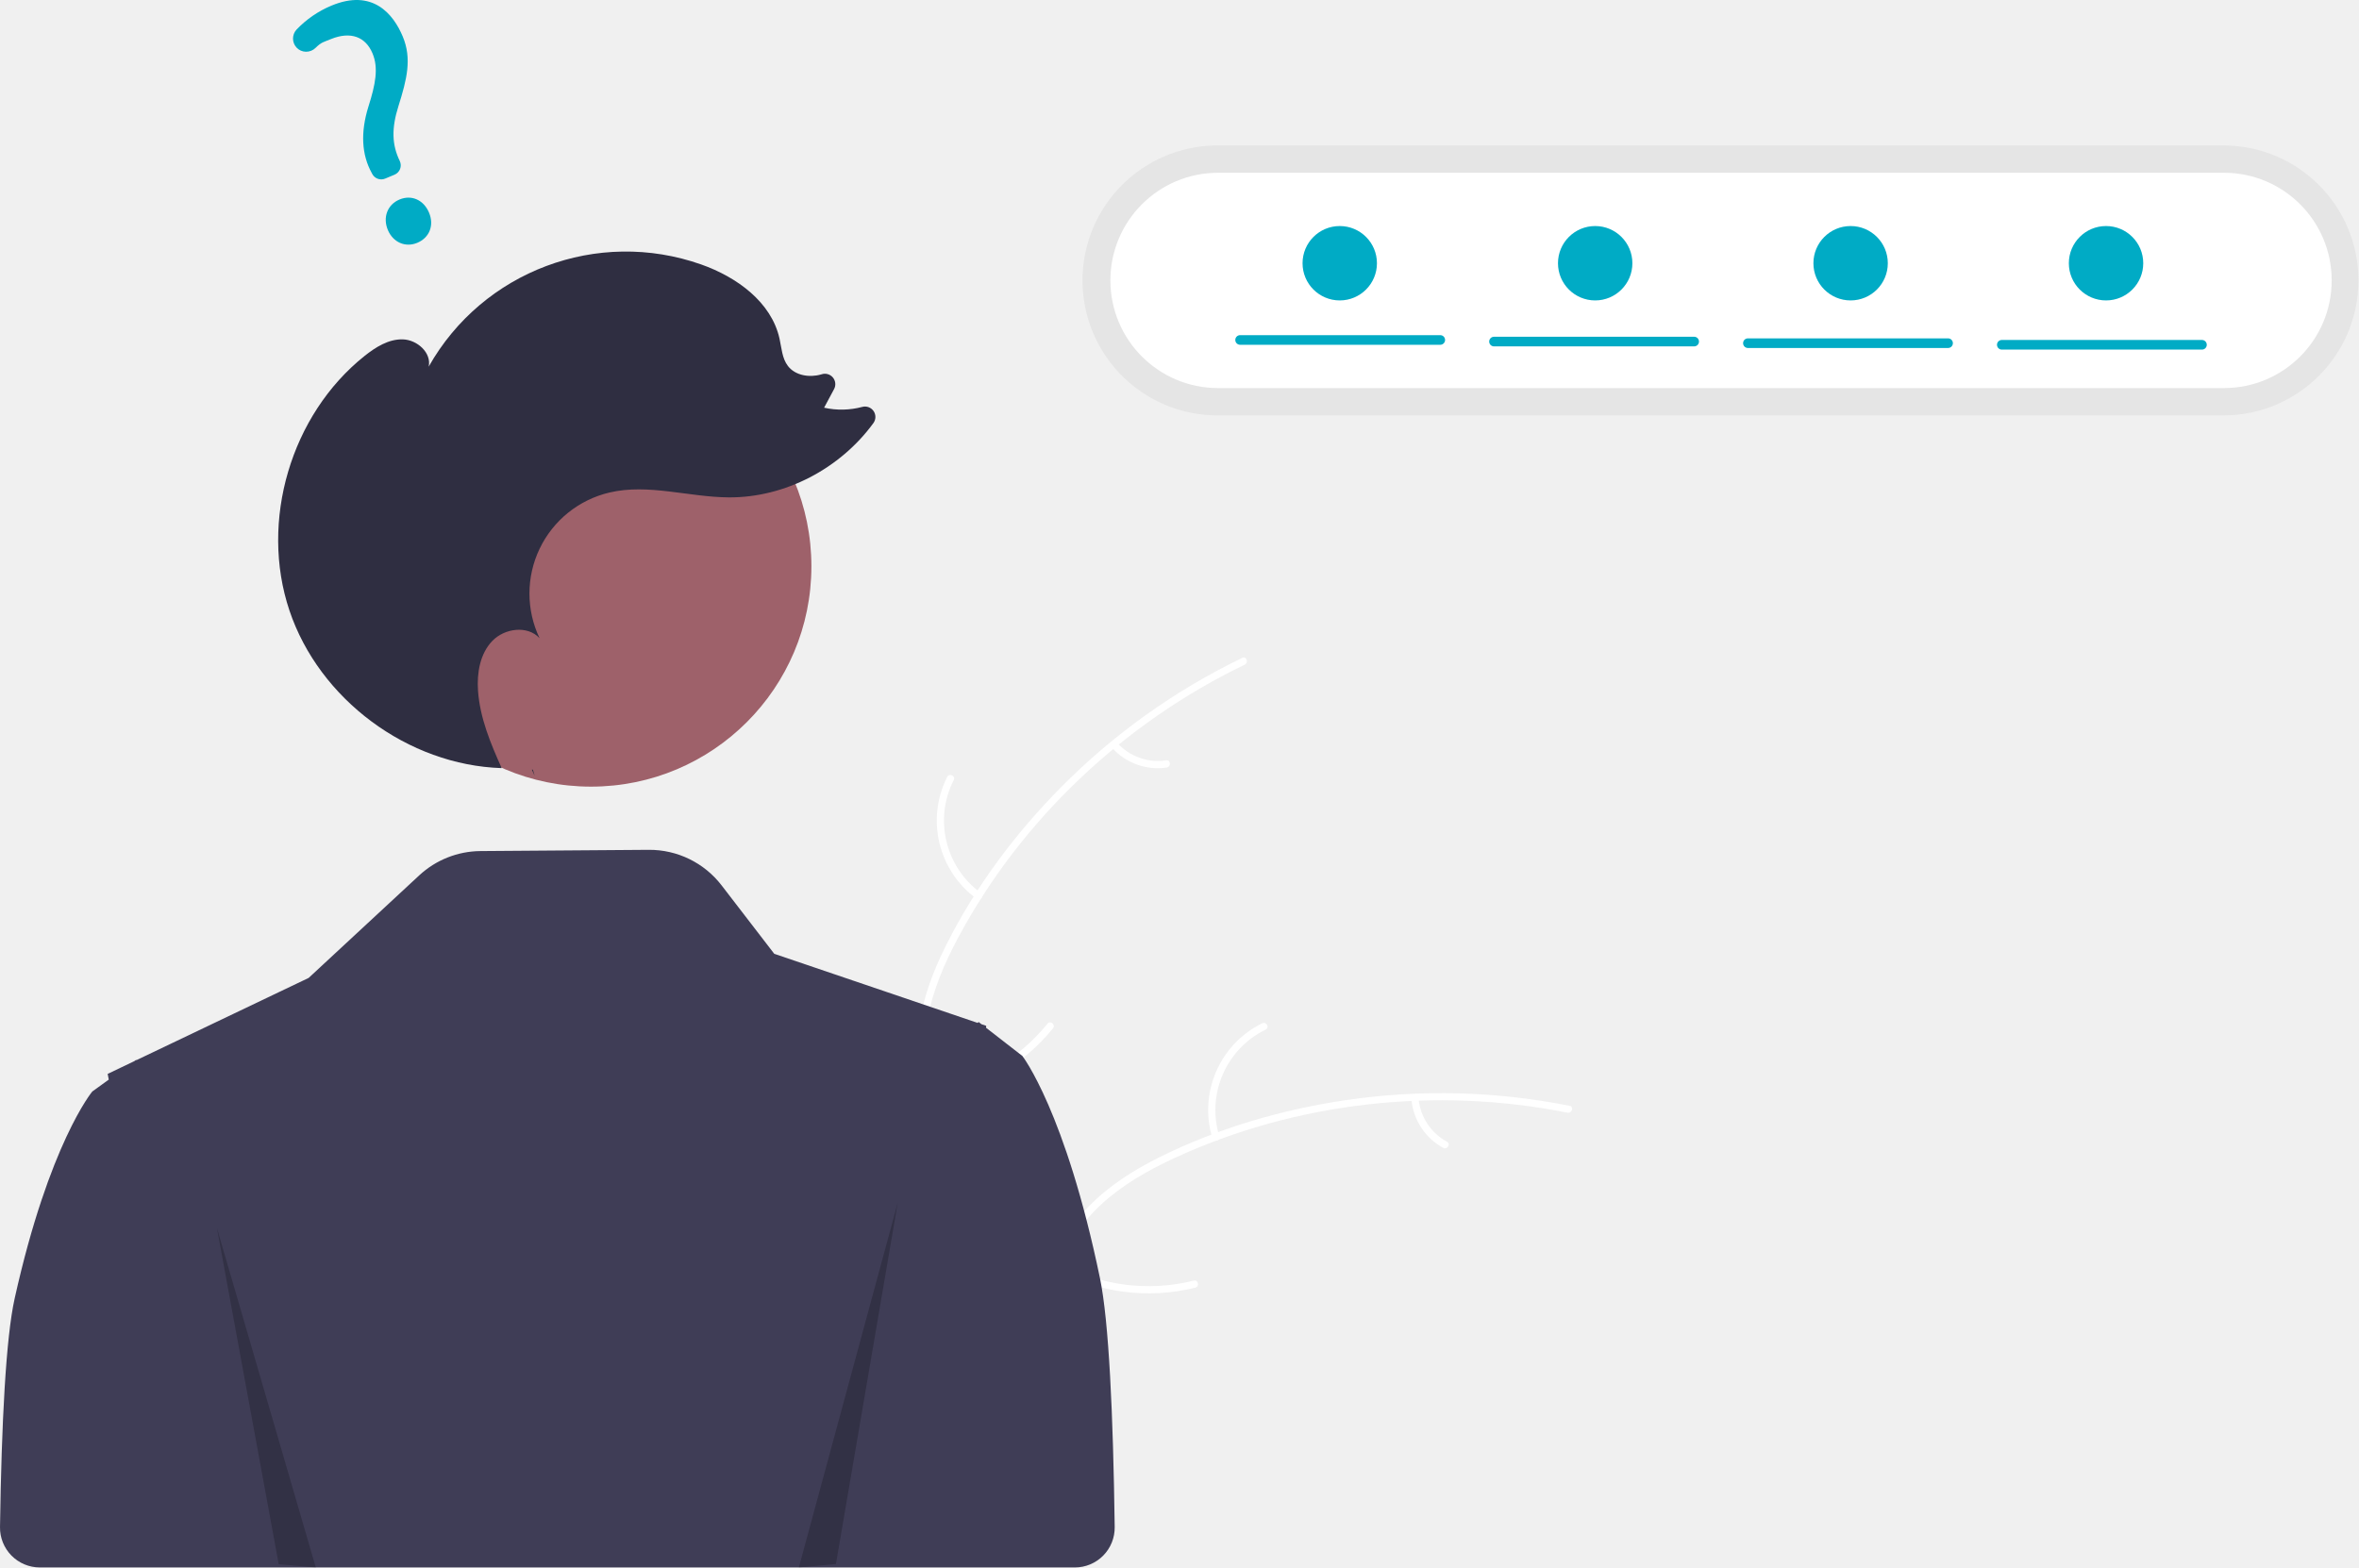
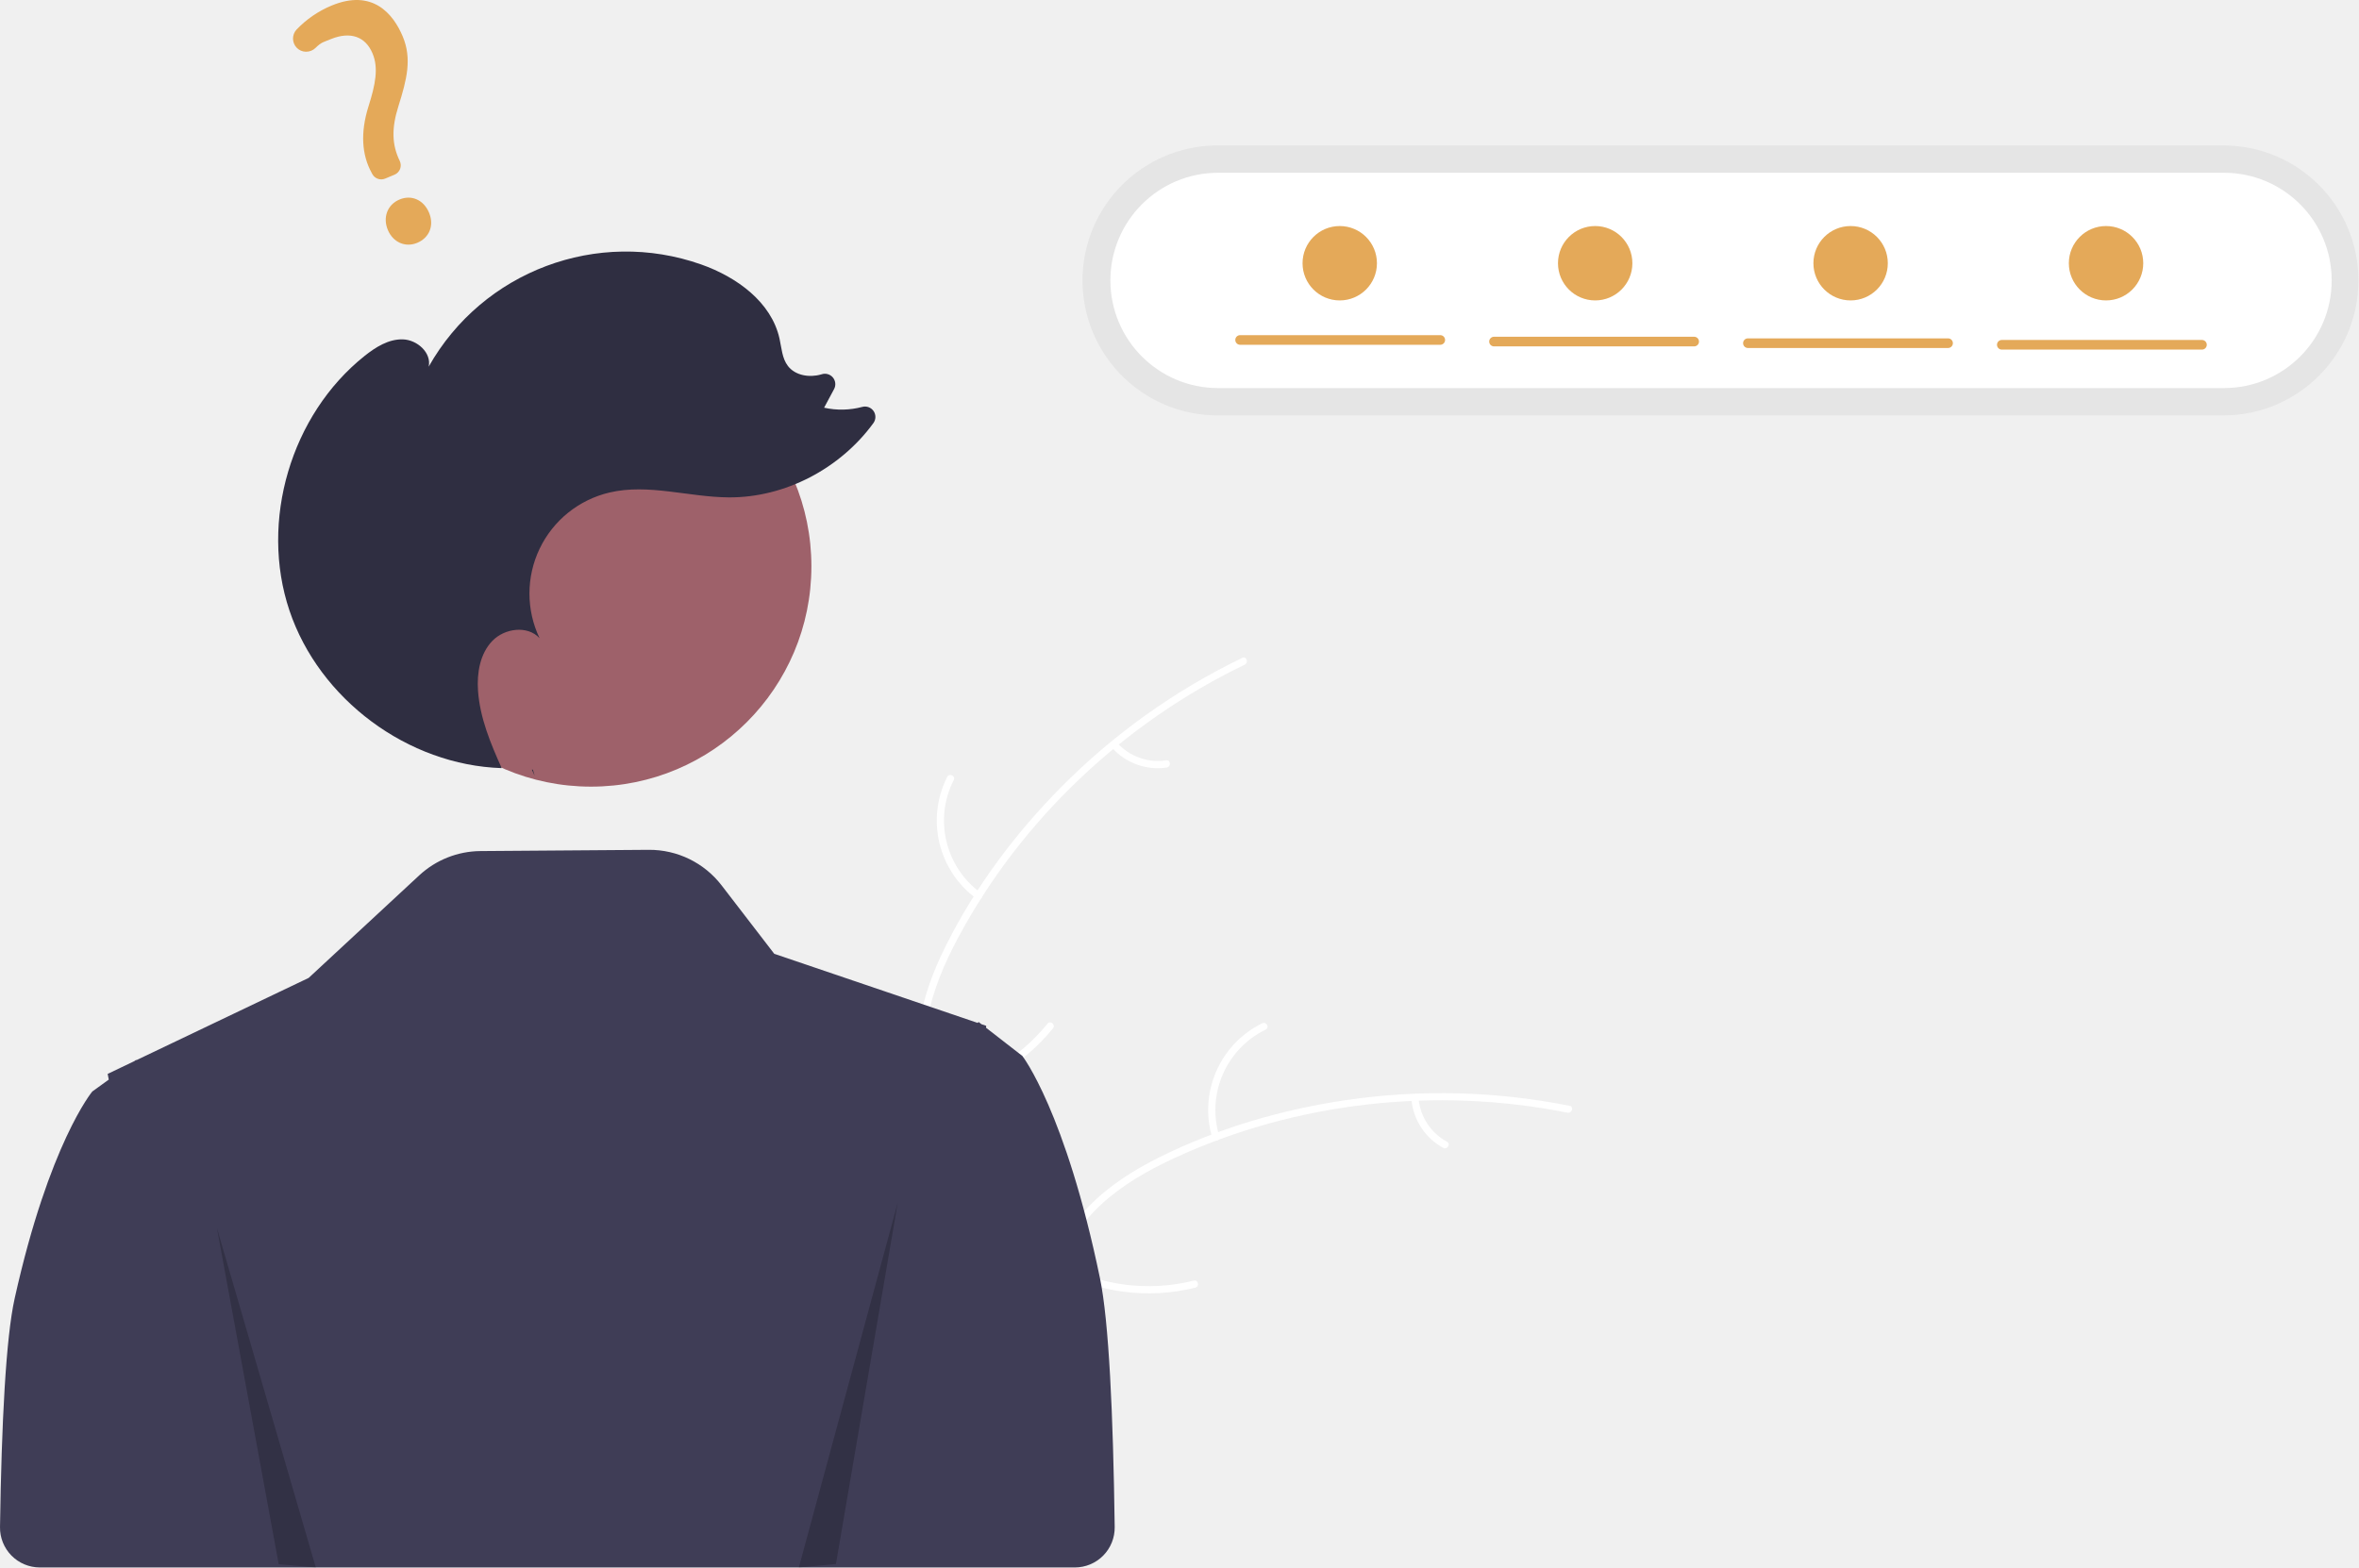
<svg xmlns="http://www.w3.org/2000/svg" data-name="Layer 1" width="951.235" height="632.162" viewBox="0 0 951.235 632.162">
  <path d="M465.591,496.884c32.599-57.345,94.782-101.377,160.608-97.135a303.919,303.919,0,0,0-79.931,192.744c-1.081,27.644.595,58.502-17.759,79.201-11.42,12.88-28.877,19.117-46.04,20.426-17.164,1.308-34.324-1.793-51.259-4.881l-4.108,1.261C425.537,622.556,432.992,554.23,465.591,496.884Z" transform="translate(-124.3823 -133.0693)" fill="#f0f0f0" />
  <path d="M626.297,401.13C577.62,424.563,536.113,463.7,510.633,511.429c-5.509,10.319-10.199,21.266-12.244,32.841-2.047,11.58-.617,22.603,3.338,33.602,3.616,10.055,8.479,19.921,9.588,30.68,1.169,11.34-3.004,21.944-10.515,30.359-9.19,10.296-21.531,16.677-33.817,22.497-13.641,6.462-27.912,12.958-37.573,25.019-1.171,1.461-3.37-.441-2.201-1.9,16.809-20.983,45.583-24.928,65.536-41.831,9.31-7.887,16.3-18.628,15.859-31.214-.386-11.005-5.392-21.184-9.141-31.333-3.937-10.657-5.9-21.372-4.488-32.734,1.444-11.622,5.716-22.776,10.937-33.191,11.774-23.488,27.887-45.051,46.345-63.691a264.375,264.375,0,0,1,73.099-52.155c1.681-.809,2.612,1.947.942,2.751Z" transform="translate(-124.3823 -133.0693)" fill="#fff" />
  <path d="M518.097,495.478a38.974,38.974,0,0,1-11.761-49.077c.851-1.666,3.48-.421,2.627,1.247a36.089,36.089,0,0,0,11.033,45.63c1.515,1.097-.393,3.291-1.9,2.201Z" transform="translate(-124.3823 -133.0693)" fill="#fff" />
  <path d="M499.222,573.016A75.118,75.118,0,0,0,546.783,545.906c1.176-1.457,3.375.444,2.201,1.9A78.134,78.134,0,0,1,499.435,575.915c-1.855.266-2.058-2.635-.213-2.899Z" transform="translate(-124.3823 -133.0693)" fill="#fff" />
  <path d="M574.907,432.685a22.061,22.061,0,0,0,19.718,7.03c1.851-.289,2.052,2.612.213,2.899a24.721,24.721,0,0,1-21.83-7.728,1.502,1.502,0,0,1-.151-2.05,1.461,1.461,0,0,1,2.05-.151Z" transform="translate(-124.3823 -133.0693)" fill="#fff" />
  <path d="M757.173,580.652c-1.151.213-2.302.427-3.463.662a290.53,290.53,0,0,0-45.425,12.557c-1.149.4-2.308.823-3.443,1.255a306.284,306.284,0,0,0-96.329,58.622,297.44,297.44,0,0,0-31.2,32.695c-13.196,16.123-26.221,34.654-43.465,45.166a51.028,51.028,0,0,1-5.552,3.01l-99.338-41.204c-.179-.207-.368-.392-.548-.599l-4.041-1.464c.451-.636.932-1.287,1.383-1.923.26-.37.542-.731.802-1.102.18-.244.362-.488.511-.718.06-.081.121-.162.171-.221.149-.23.311-.429.451-.636q4.02-5.465,8.13-10.892c.009-.023.009-.023.041-.036,20.951-27.516,44.382-53.525,71.017-75.151.802-.65,1.611-1.324,2.458-1.955a283.824,283.824,0,0,1,38.364-25.951,250.912,250.912,0,0,1,22.758-11.253A208.652,208.652,0,0,1,633.669,545.389c43.431-4.033,87.669,5.869,120.98,33.154C755.5,579.241,756.331,579.931,757.173,580.652Z" transform="translate(-124.3823 -133.0693)" fill="#f0f0f0" />
  <path d="M756.427,581.82c-52.975-10.597-109.678-4.339-158.759,18.43-10.611,4.923-20.947,10.84-29.549,18.85-8.606,8.014-14.101,17.676-17.565,28.839-3.167,10.205-5.224,21.011-10.816,30.269-5.895,9.758-15.61,15.712-26.674,17.909-13.537,2.688-27.232.352-40.545-2.397-14.782-3.053-30.088-6.459-45.063-2.646-1.814.462-2.425-2.381-.613-2.842,26.055-6.634,51.404,7.541,77.512,6.058,12.183-.692,24.23-5.06,31.455-15.374,6.318-9.019,8.449-20.16,11.566-30.521,3.273-10.879,8.157-20.616,16.124-28.838,8.151-8.41,18.277-14.744,28.715-19.916,23.542-11.665,49.39-19.181,75.35-22.951a264.375,264.375,0,0,1,89.766,2.367c1.83.366.913,3.127-.905,2.763Z" transform="translate(-124.3823 -133.0693)" fill="#fff" />
  <path d="M613.231,592.008a38.974,38.974,0,0,1,20.158-46.266c1.682-.817,3.032,1.759,1.347,2.577a36.089,36.089,0,0,0-18.663,43.076c.549,1.788-2.296,2.391-2.842.613Z" transform="translate(-124.3823 -133.0693)" fill="#fff" />
  <path d="M551.478,642.554a75.118,75.118,0,0,0,54.296,6.99c1.816-.456,2.427,2.387.613,2.842a78.135,78.135,0,0,1-56.485-7.388c-1.641-.905-.057-3.343,1.576-2.443Z" transform="translate(-124.3823 -133.0693)" fill="#fff" />
  <path d="M696.396,576.075a22.061,22.061,0,0,0,11.511,17.484c1.652.884.066,3.321-1.576,2.443a24.721,24.721,0,0,1-12.777-19.314,1.502,1.502,0,0,1,1.114-1.728,1.461,1.461,0,0,1,1.728,1.114Z" transform="translate(-124.3823 -133.0693)" fill="#fff" />
  <path d="M567.941,648.631c-13.912-67.267-31.302-89.694-31.302-89.694l-6.643-5.152-7.989-6.206.039-.798-1.895-.644-.445-.346-.729-.56-.117.126-.248.256-36.152-12.289-45.865-15.579L415.355,490.14a36.734,36.734,0,0,0-29.387-14.334l-67.829.502a36.734,36.734,0,0,0-24.71,9.801l-44.583,41.354-69.469,33.178-.117-.117-.729.521-10.734,5.132.443,2.306-6.643,4.794s-17.39,20.868-31.302,83.459c-3.539,15.926-5.281,50.09-5.91,92.188a16.069,16.069,0,0,0,16.062,16.307H511.494v-0H557.806a16.072,16.072,0,0,0,16.063-16.291C573.254,703.131,571.513,665.902,567.941,648.631Z" transform="translate(-124.3823 -133.0693)" fill="#3f3d56" />
  <path d="M615.548,191.732a54.431,54.431,0,1,0,0,108.861H1021.187a54.431,54.431,0,0,0,0-108.861Z" transform="translate(-124.3823 -133.0693)" fill="#e5e5e5" />
  <path d="M615.548,202.747a43.415,43.415,0,1,0,0,86.83H1021.187a43.415,43.415,0,0,0,0-86.83Z" transform="translate(-124.3823 -133.0693)" fill="#fff" />
  <circle id="e096411a-cdc3-4e6d-bbd4-4630e1fee17e" data-name="ab6171fa-7d69-4734-b81c-8dff60f9761b" cx="238.323" cy="228.392" r="88.863" fill="#9e616a" />
  <path d="M339.972,445.973q-.569-1.254-1.136-2.516c.146.005.29.026.435.029Z" transform="translate(-124.3823 -133.0693)" fill="#2f2e41" />
  <path d="M271.371,276.64c4.494-3.585,9.747-6.884,15.494-6.699,5.746.185,11.573,5.375,10.383,11a91.318,91.318,0,0,1,109.895-41.208c14.282,5.039,28.287,15.119,31.568,29.904.842,3.795,1.023,7.957,3.393,11.039,2.988,3.886,8.705,4.765,13.412,3.398q.071-.021.141-.042a4.199,4.199,0,0,1,5.073,5.927l-4.041,7.537a32.383,32.383,0,0,0,15.428-.328,4.195,4.195,0,0,1,4.455,6.528c-13.325,18.294-35.586,30.108-58.303,29.969-16.146-.098-32.458-5.663-48.172-1.95a41.844,41.844,0,0,0-28.144,58.74c-4.827-5.28-14.159-4.03-19.097,1.147-4.938,5.177-6.216,12.904-5.719,20.041.761,10.916,5.038,21.201,9.546,31.212-37.801-1.19-73.555-27.707-85.59-63.572C229.008,343.267,241.674,300.33,271.371,276.64Z" transform="translate(-124.3823 -133.0693)" fill="#2f2e41" />
  <polygon points="87.464 495.253 112.388 630.86 127.343 632.162 87.464 495.253" opacity="0.2" />
  <polygon points="362.007 485.026 337.083 630.762 322.128 632.162 362.007 485.026" opacity="0.2" />
-   <path d="M292.629,231.001c-4.779,1.995-9.765-.191-11.857-5.2-2.123-5.085-.14-10.246,4.715-12.274,4.856-2.028,9.754.165,11.911,5.331C299.524,223.948,297.563,228.941,292.629,231.001Zm-9.154-27.482-3.8,1.587a4.099,4.099,0,0,1-5.206-1.909l-.188-.368c-4.088-7.373-4.557-16.335-1.384-26.621,2.939-9.227,4.16-15.717,1.705-21.596-2.838-6.797-8.899-8.927-16.628-5.842-2.998,1.252-3.952,1.232-6.311,3.572a5.416,5.416,0,0,1-3.921,1.593,5.235,5.235,0,0,1-3.747-1.643,5.348,5.348,0,0,1-.037-7.297,41.535,41.535,0,0,1,14.046-9.644c16.606-6.934,24.966,3.303,28.792,12.465,3.742,8.961,1.637,17.275-1.745,28.043-2.834,8.948-2.669,15.578.55,22.17a4.081,4.081,0,0,1-2.126,5.491Z" transform="translate(-124.3823 -133.0693)" fill="#00abc5" />
-   <path d="M705.149,272.122h-80.707a1.944,1.944,0,1,1,0-3.888h80.707a1.944,1.944,0,0,1,0,3.888Z" transform="translate(-124.3823 -133.0693)" fill="#00abc5" />
-   <path d="M807.53,272.77h-80.707a1.944,1.944,0,1,1,0-3.888h80.707a1.944,1.944,0,1,1,0,3.888Z" transform="translate(-124.3823 -133.0693)" fill="#00abc5" />
-   <path d="M909.912,273.418H829.205a1.944,1.944,0,0,1,0-3.888h80.707a1.944,1.944,0,1,1,0,3.888Z" transform="translate(-124.3823 -133.0693)" fill="#00abc5" />
-   <path d="M1012.294,274.066h-80.707a1.944,1.944,0,0,1,0-3.888h80.707a1.944,1.944,0,0,1,0,3.888Z" transform="translate(-124.3823 -133.0693)" fill="#00abc5" />
-   <circle cx="540.235" cy="106.162" r="15" fill="#00abc5" />
-   <circle cx="643.235" cy="106.162" r="15" fill="#00abc5" />
-   <circle cx="746.235" cy="106.162" r="15" fill="#00abc5" />
-   <circle cx="849.235" cy="106.162" r="15" fill="#00abc5" />
+   <path d="M292.629,231.001c-4.779,1.995-9.765-.191-11.857-5.2-2.123-5.085-.14-10.246,4.715-12.274,4.856-2.028,9.754.165,11.911,5.331C299.524,223.948,297.563,228.941,292.629,231.001Zm-9.154-27.482-3.8,1.587a4.099,4.099,0,0,1-5.206-1.909l-.188-.368c-4.088-7.373-4.557-16.335-1.384-26.621,2.939-9.227,4.16-15.717,1.705-21.596-2.838-6.797-8.899-8.927-16.628-5.842-2.998,1.252-3.952,1.232-6.311,3.572a5.416,5.416,0,0,1-3.921,1.593,5.235,5.235,0,0,1-3.747-1.643,5.348,5.348,0,0,1-.037-7.297,41.535,41.535,0,0,1,14.046-9.644c16.606-6.934,24.966,3.303,28.792,12.465,3.742,8.961,1.637,17.275-1.745,28.043-2.834,8.948-2.669,15.578.55,22.17a4.081,4.081,0,0,1-2.126,5.491Z" transform="translate(-124.3823 -133.0693)" fill="#e4a959" />
+   <path d="M705.149,272.122h-80.707a1.944,1.944,0,1,1,0-3.888h80.707a1.944,1.944,0,0,1,0,3.888Z" transform="translate(-124.3823 -133.0693)" fill="#e4a959" />
+   <path d="M807.53,272.77h-80.707a1.944,1.944,0,1,1,0-3.888h80.707a1.944,1.944,0,1,1,0,3.888Z" transform="translate(-124.3823 -133.0693)" fill="#e4a959" />
+   <path d="M909.912,273.418H829.205a1.944,1.944,0,0,1,0-3.888h80.707a1.944,1.944,0,1,1,0,3.888Z" transform="translate(-124.3823 -133.0693)" fill="#e4a959" />
+   <path d="M1012.294,274.066h-80.707a1.944,1.944,0,0,1,0-3.888h80.707a1.944,1.944,0,0,1,0,3.888Z" transform="translate(-124.3823 -133.0693)" fill="#e4a959" />
+   <circle cx="540.235" cy="106.162" r="15" fill="#e4a959" />
+   <circle cx="643.235" cy="106.162" r="15" fill="#e4a959" />
+   <circle cx="746.235" cy="106.162" r="15" fill="#e4a959" />
+   <circle cx="849.235" cy="106.162" r="15" fill="#e4a959" />
</svg>
